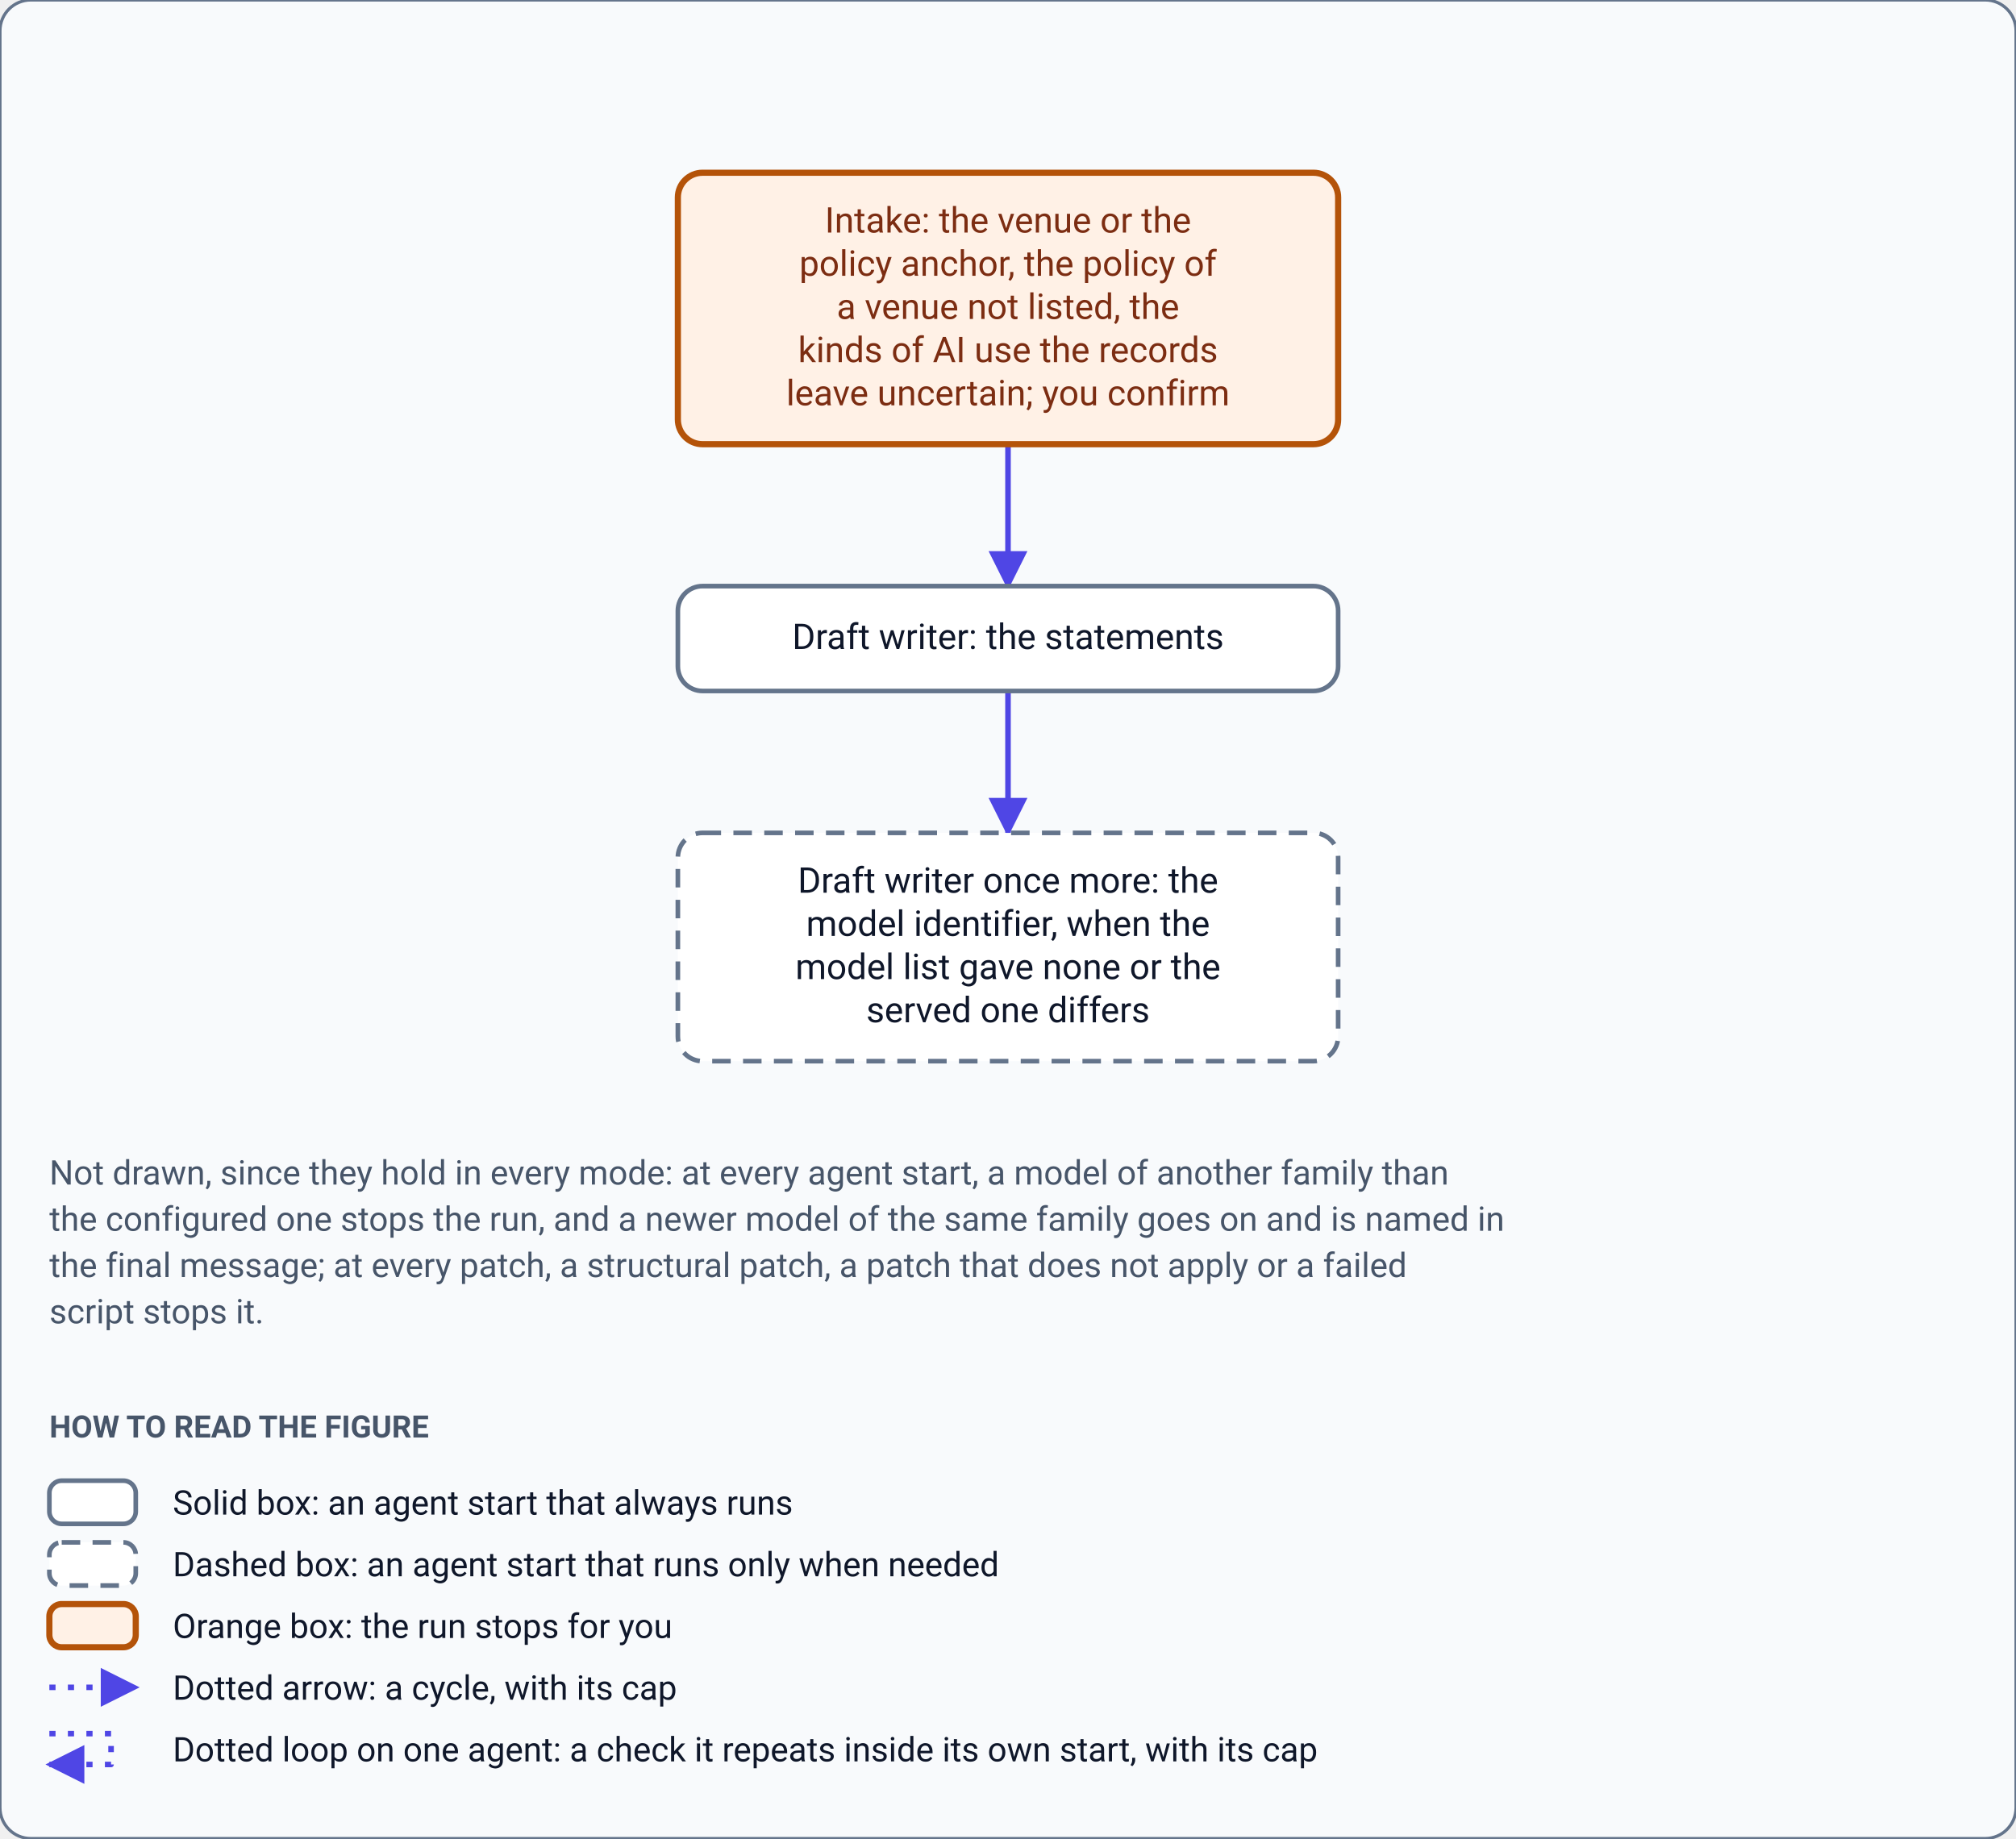
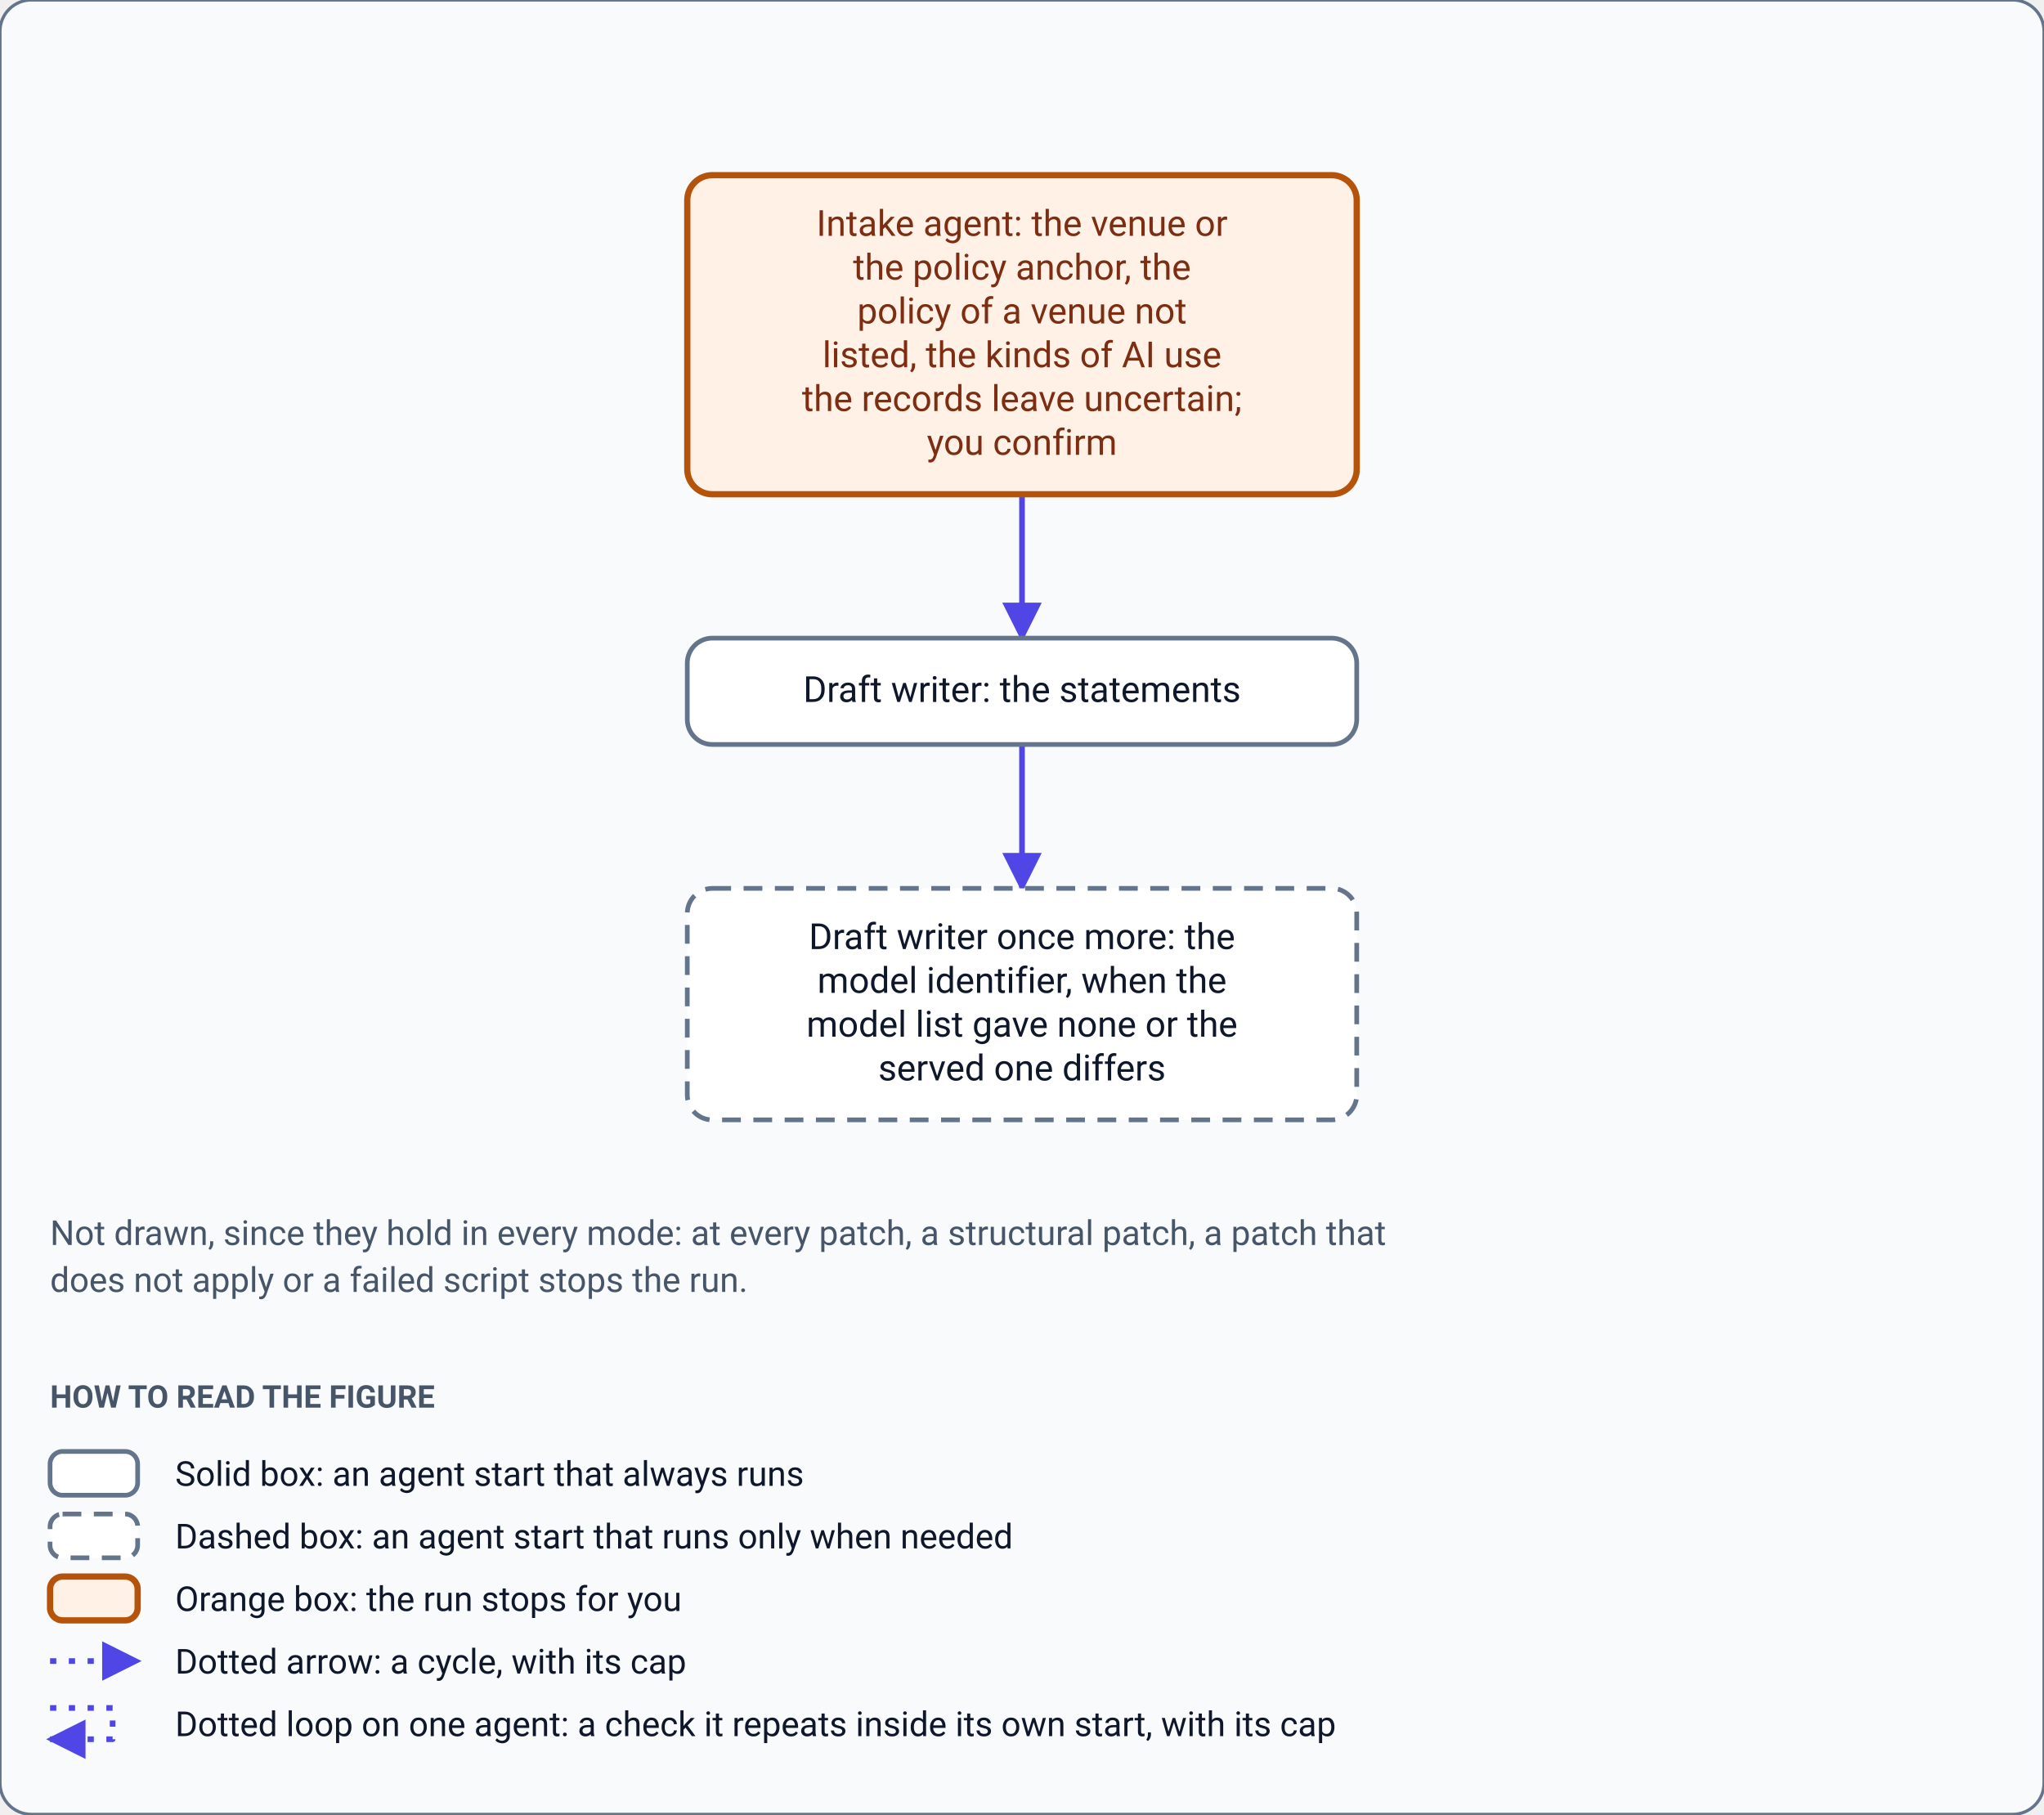
- <svg xmlns="http://www.w3.org/2000/svg" viewBox="0 0 653.4 596" width="653.4" height="596" role="img" aria-label="The disclosure mode of the paper skill. Boxes: Intake: the venue or the policy anchor, the policy of a venue not listed, the kinds of AI use the records leave uncertain; you confirm (stop); Draft writer: the statements (agent); Draft writer once more: the model identifier, when the model list gave none or the served one differs (agent, only when needed).">
+ <svg xmlns="http://www.w3.org/2000/svg" viewBox="0 0 653.4 580" width="653.4" height="580" role="img" aria-label="The disclosure mode of the paper skill. Boxes: Intake agent: the venue or the policy anchor, the policy of a venue not listed, the kinds of AI use the records leave uncertain; you confirm (stop); Draft writer: the statements (agent); Draft writer once more: the model identifier, when the model list gave none or the served one differs (agent, only when needed).">
  <defs>
    <marker id="arrow" viewBox="0 0 10 10" refX="9" refY="5" markerWidth="7" markerHeight="7" orient="auto">
      <path d="M0,0 L10,5 L0,10 z" fill="#4f46e5" />
    </marker>
  </defs>
-   <rect x="0" y="0" width="653.4" height="596" rx="10" fill="#f8fafc" stroke="#64748b" />
-   <path d="M326.7,144 L326.7,190" fill="none" stroke="#4f46e5" stroke-width="1.8" marker-end="url(#arrow)" stroke-linejoin="round" />
-   <path d="M326.7,224 L326.7,270" fill="none" stroke="#4f46e5" stroke-width="1.8" marker-end="url(#arrow)" stroke-linejoin="round" />
-   <rect x="219.7" y="56" width="214" height="88" rx="8" fill="#fff1e6" stroke="#b45309" stroke-width="2" />
-   <text x="326.7" y="75.4" font-family="ui-sans-serif, -apple-system, 'Segoe UI', Roboto, Helvetica, Arial, sans-serif" font-size="11.5" fill="#7c2d12" font-weight="400" text-anchor="middle">Intake: the venue or the</text>
-   <text x="326.7" y="89.4" font-family="ui-sans-serif, -apple-system, 'Segoe UI', Roboto, Helvetica, Arial, sans-serif" font-size="11.5" fill="#7c2d12" font-weight="400" text-anchor="middle">policy anchor, the policy of</text>
-   <text x="326.7" y="103.4" font-family="ui-sans-serif, -apple-system, 'Segoe UI', Roboto, Helvetica, Arial, sans-serif" font-size="11.5" fill="#7c2d12" font-weight="400" text-anchor="middle">a venue not listed, the</text>
-   <text x="326.7" y="117.4" font-family="ui-sans-serif, -apple-system, 'Segoe UI', Roboto, Helvetica, Arial, sans-serif" font-size="11.5" fill="#7c2d12" font-weight="400" text-anchor="middle">kinds of AI use the records</text>
-   <text x="326.7" y="131.4" font-family="ui-sans-serif, -apple-system, 'Segoe UI', Roboto, Helvetica, Arial, sans-serif" font-size="11.5" fill="#7c2d12" font-weight="400" text-anchor="middle">leave uncertain; you confirm</text>
-   <rect x="219.7" y="190" width="214" height="34" rx="8" fill="#ffffff" stroke="#64748b" stroke-width="1.5" />
-   <text x="326.7" y="210.4" font-family="ui-sans-serif, -apple-system, 'Segoe UI', Roboto, Helvetica, Arial, sans-serif" font-size="11.5" fill="#0f172a" font-weight="400" text-anchor="middle">Draft writer: the statements</text>
-   <rect x="219.7" y="270" width="214" height="74" rx="8" fill="#ffffff" stroke="#64748b" stroke-width="1.5" stroke-dasharray="6 4" />
-   <text x="326.7" y="289.4" font-family="ui-sans-serif, -apple-system, 'Segoe UI', Roboto, Helvetica, Arial, sans-serif" font-size="11.5" fill="#0f172a" font-weight="400" text-anchor="middle">Draft writer once more: the</text>
-   <text x="326.7" y="303.4" font-family="ui-sans-serif, -apple-system, 'Segoe UI', Roboto, Helvetica, Arial, sans-serif" font-size="11.5" fill="#0f172a" font-weight="400" text-anchor="middle">model identifier, when the</text>
-   <text x="326.7" y="317.4" font-family="ui-sans-serif, -apple-system, 'Segoe UI', Roboto, Helvetica, Arial, sans-serif" font-size="11.5" fill="#0f172a" font-weight="400" text-anchor="middle">model list gave none or the</text>
-   <text x="326.7" y="331.4" font-family="ui-sans-serif, -apple-system, 'Segoe UI', Roboto, Helvetica, Arial, sans-serif" font-size="11.5" fill="#0f172a" font-weight="400" text-anchor="middle">served one differs</text>
-   <text x="16" y="384" font-family="ui-sans-serif, -apple-system, 'Segoe UI', Roboto, Helvetica, Arial, sans-serif" font-size="11" fill="#475569" font-weight="400" text-anchor="start">Not drawn, since they hold in every mode: at every agent start, a model of another family than</text>
-   <text x="16" y="399" font-family="ui-sans-serif, -apple-system, 'Segoe UI', Roboto, Helvetica, Arial, sans-serif" font-size="11" fill="#475569" font-weight="400" text-anchor="start">the configured one stops the run, and a newer model of the same family goes on and is named in</text>
-   <text x="16" y="414" font-family="ui-sans-serif, -apple-system, 'Segoe UI', Roboto, Helvetica, Arial, sans-serif" font-size="11" fill="#475569" font-weight="400" text-anchor="start">the final message; at every patch, a structural patch, a patch that does not apply or a failed</text>
-   <text x="16" y="429" font-family="ui-sans-serif, -apple-system, 'Segoe UI', Roboto, Helvetica, Arial, sans-serif" font-size="11" fill="#475569" font-weight="400" text-anchor="start">script stops it.</text>
-   <text x="16" y="466" font-family="ui-sans-serif, -apple-system, 'Segoe UI', Roboto, Helvetica, Arial, sans-serif" font-size="10" fill="#475569" font-weight="700" text-anchor="start">HOW TO READ THE FIGURE</text>
-   <rect x="16" y="480" width="28" height="14" rx="4" fill="#ffffff" stroke="#64748b" stroke-width="1.5" />
-   <text x="56" y="491" font-family="ui-sans-serif, -apple-system, 'Segoe UI', Roboto, Helvetica, Arial, sans-serif" font-size="11" fill="#0f172a" font-weight="400" text-anchor="start">Solid box: an agent start that always runs</text>
-   <rect x="16" y="500" width="28" height="14" rx="4" fill="#ffffff" stroke="#64748b" stroke-width="1.5" stroke-dasharray="6 4" />
-   <text x="56" y="511" font-family="ui-sans-serif, -apple-system, 'Segoe UI', Roboto, Helvetica, Arial, sans-serif" font-size="11" fill="#0f172a" font-weight="400" text-anchor="start">Dashed box: an agent start that runs only when needed</text>
-   <rect x="16" y="520" width="28" height="14" rx="4" fill="#fff1e6" stroke="#b45309" stroke-width="2" />
-   <text x="56" y="531" font-family="ui-sans-serif, -apple-system, 'Segoe UI', Roboto, Helvetica, Arial, sans-serif" font-size="11" fill="#0f172a" font-weight="400" text-anchor="start">Orange box: the run stops for you</text>
-   <path d="M16,547 L44,547" fill="none" stroke="#4f46e5" stroke-width="1.8" stroke-dasharray="2 4" marker-end="url(#arrow)" stroke-linejoin="round" />
-   <text x="56" y="551" font-family="ui-sans-serif, -apple-system, 'Segoe UI', Roboto, Helvetica, Arial, sans-serif" font-size="11" fill="#0f172a" font-weight="400" text-anchor="start">Dotted arrow: a cycle, with its cap</text>
-   <path d="M16,562 L36,562 L36,572 L16,572" fill="none" stroke="#4f46e5" stroke-width="1.8" stroke-dasharray="2 4" marker-end="url(#arrow)" stroke-linejoin="round" />
-   <text x="56" y="571" font-family="ui-sans-serif, -apple-system, 'Segoe UI', Roboto, Helvetica, Arial, sans-serif" font-size="11" fill="#0f172a" font-weight="400" text-anchor="start">Dotted loop on one agent: a check it repeats inside its own start, with its cap</text>
+   <rect x="0" y="0" width="653.4" height="580" rx="10" fill="#f8fafc" stroke="#64748b" />
+   <path d="M326.7,158 L326.7,204" fill="none" stroke="#4f46e5" stroke-width="1.8" marker-end="url(#arrow)" stroke-linejoin="round" />
+   <path d="M326.7,238 L326.7,284" fill="none" stroke="#4f46e5" stroke-width="1.8" marker-end="url(#arrow)" stroke-linejoin="round" />
+   <rect x="219.7" y="56" width="214" height="102" rx="8" fill="#fff1e6" stroke="#b45309" stroke-width="2" />
+   <text x="326.7" y="75.4" font-family="ui-sans-serif, -apple-system, 'Segoe UI', Roboto, Helvetica, Arial, sans-serif" font-size="11.5" fill="#7c2d12" font-weight="400" text-anchor="middle">Intake agent: the venue or</text>
+   <text x="326.7" y="89.4" font-family="ui-sans-serif, -apple-system, 'Segoe UI', Roboto, Helvetica, Arial, sans-serif" font-size="11.5" fill="#7c2d12" font-weight="400" text-anchor="middle">the policy anchor, the</text>
+   <text x="326.7" y="103.4" font-family="ui-sans-serif, -apple-system, 'Segoe UI', Roboto, Helvetica, Arial, sans-serif" font-size="11.5" fill="#7c2d12" font-weight="400" text-anchor="middle">policy of a venue not</text>
+   <text x="326.7" y="117.4" font-family="ui-sans-serif, -apple-system, 'Segoe UI', Roboto, Helvetica, Arial, sans-serif" font-size="11.5" fill="#7c2d12" font-weight="400" text-anchor="middle">listed, the kinds of AI use</text>
+   <text x="326.7" y="131.4" font-family="ui-sans-serif, -apple-system, 'Segoe UI', Roboto, Helvetica, Arial, sans-serif" font-size="11.5" fill="#7c2d12" font-weight="400" text-anchor="middle">the records leave uncertain;</text>
+   <text x="326.7" y="145.4" font-family="ui-sans-serif, -apple-system, 'Segoe UI', Roboto, Helvetica, Arial, sans-serif" font-size="11.5" fill="#7c2d12" font-weight="400" text-anchor="middle">you confirm</text>
+   <rect x="219.7" y="204" width="214" height="34" rx="8" fill="#ffffff" stroke="#64748b" stroke-width="1.5" />
+   <text x="326.7" y="224.4" font-family="ui-sans-serif, -apple-system, 'Segoe UI', Roboto, Helvetica, Arial, sans-serif" font-size="11.5" fill="#0f172a" font-weight="400" text-anchor="middle">Draft writer: the statements</text>
+   <rect x="219.7" y="284" width="214" height="74" rx="8" fill="#ffffff" stroke="#64748b" stroke-width="1.5" stroke-dasharray="6 4" />
+   <text x="326.7" y="303.4" font-family="ui-sans-serif, -apple-system, 'Segoe UI', Roboto, Helvetica, Arial, sans-serif" font-size="11.5" fill="#0f172a" font-weight="400" text-anchor="middle">Draft writer once more: the</text>
+   <text x="326.7" y="317.4" font-family="ui-sans-serif, -apple-system, 'Segoe UI', Roboto, Helvetica, Arial, sans-serif" font-size="11.5" fill="#0f172a" font-weight="400" text-anchor="middle">model identifier, when the</text>
+   <text x="326.7" y="331.4" font-family="ui-sans-serif, -apple-system, 'Segoe UI', Roboto, Helvetica, Arial, sans-serif" font-size="11.5" fill="#0f172a" font-weight="400" text-anchor="middle">model list gave none or the</text>
+   <text x="326.7" y="345.4" font-family="ui-sans-serif, -apple-system, 'Segoe UI', Roboto, Helvetica, Arial, sans-serif" font-size="11.5" fill="#0f172a" font-weight="400" text-anchor="middle">served one differs</text>
+   <text x="16" y="398" font-family="ui-sans-serif, -apple-system, 'Segoe UI', Roboto, Helvetica, Arial, sans-serif" font-size="11" fill="#475569" font-weight="400" text-anchor="start">Not drawn, since they hold in every mode: at every patch, a structural patch, a patch that</text>
+   <text x="16" y="413" font-family="ui-sans-serif, -apple-system, 'Segoe UI', Roboto, Helvetica, Arial, sans-serif" font-size="11" fill="#475569" font-weight="400" text-anchor="start">does not apply or a failed script stops the run.</text>
+   <text x="16" y="450" font-family="ui-sans-serif, -apple-system, 'Segoe UI', Roboto, Helvetica, Arial, sans-serif" font-size="10" fill="#475569" font-weight="700" text-anchor="start">HOW TO READ THE FIGURE</text>
+   <rect x="16" y="464" width="28" height="14" rx="4" fill="#ffffff" stroke="#64748b" stroke-width="1.5" />
+   <text x="56" y="475" font-family="ui-sans-serif, -apple-system, 'Segoe UI', Roboto, Helvetica, Arial, sans-serif" font-size="11" fill="#0f172a" font-weight="400" text-anchor="start">Solid box: an agent start that always runs</text>
+   <rect x="16" y="484" width="28" height="14" rx="4" fill="#ffffff" stroke="#64748b" stroke-width="1.5" stroke-dasharray="6 4" />
+   <text x="56" y="495" font-family="ui-sans-serif, -apple-system, 'Segoe UI', Roboto, Helvetica, Arial, sans-serif" font-size="11" fill="#0f172a" font-weight="400" text-anchor="start">Dashed box: an agent start that runs only when needed</text>
+   <rect x="16" y="504" width="28" height="14" rx="4" fill="#fff1e6" stroke="#b45309" stroke-width="2" />
+   <text x="56" y="515" font-family="ui-sans-serif, -apple-system, 'Segoe UI', Roboto, Helvetica, Arial, sans-serif" font-size="11" fill="#0f172a" font-weight="400" text-anchor="start">Orange box: the run stops for you</text>
+   <path d="M16,531 L44,531" fill="none" stroke="#4f46e5" stroke-width="1.8" stroke-dasharray="2 4" marker-end="url(#arrow)" stroke-linejoin="round" />
+   <text x="56" y="535" font-family="ui-sans-serif, -apple-system, 'Segoe UI', Roboto, Helvetica, Arial, sans-serif" font-size="11" fill="#0f172a" font-weight="400" text-anchor="start">Dotted arrow: a cycle, with its cap</text>
+   <path d="M16,546 L36,546 L36,556 L16,556" fill="none" stroke="#4f46e5" stroke-width="1.8" stroke-dasharray="2 4" marker-end="url(#arrow)" stroke-linejoin="round" />
+   <text x="56" y="555" font-family="ui-sans-serif, -apple-system, 'Segoe UI', Roboto, Helvetica, Arial, sans-serif" font-size="11" fill="#0f172a" font-weight="400" text-anchor="start">Dotted loop on one agent: a check it repeats inside its own start, with its cap</text>
</svg>
